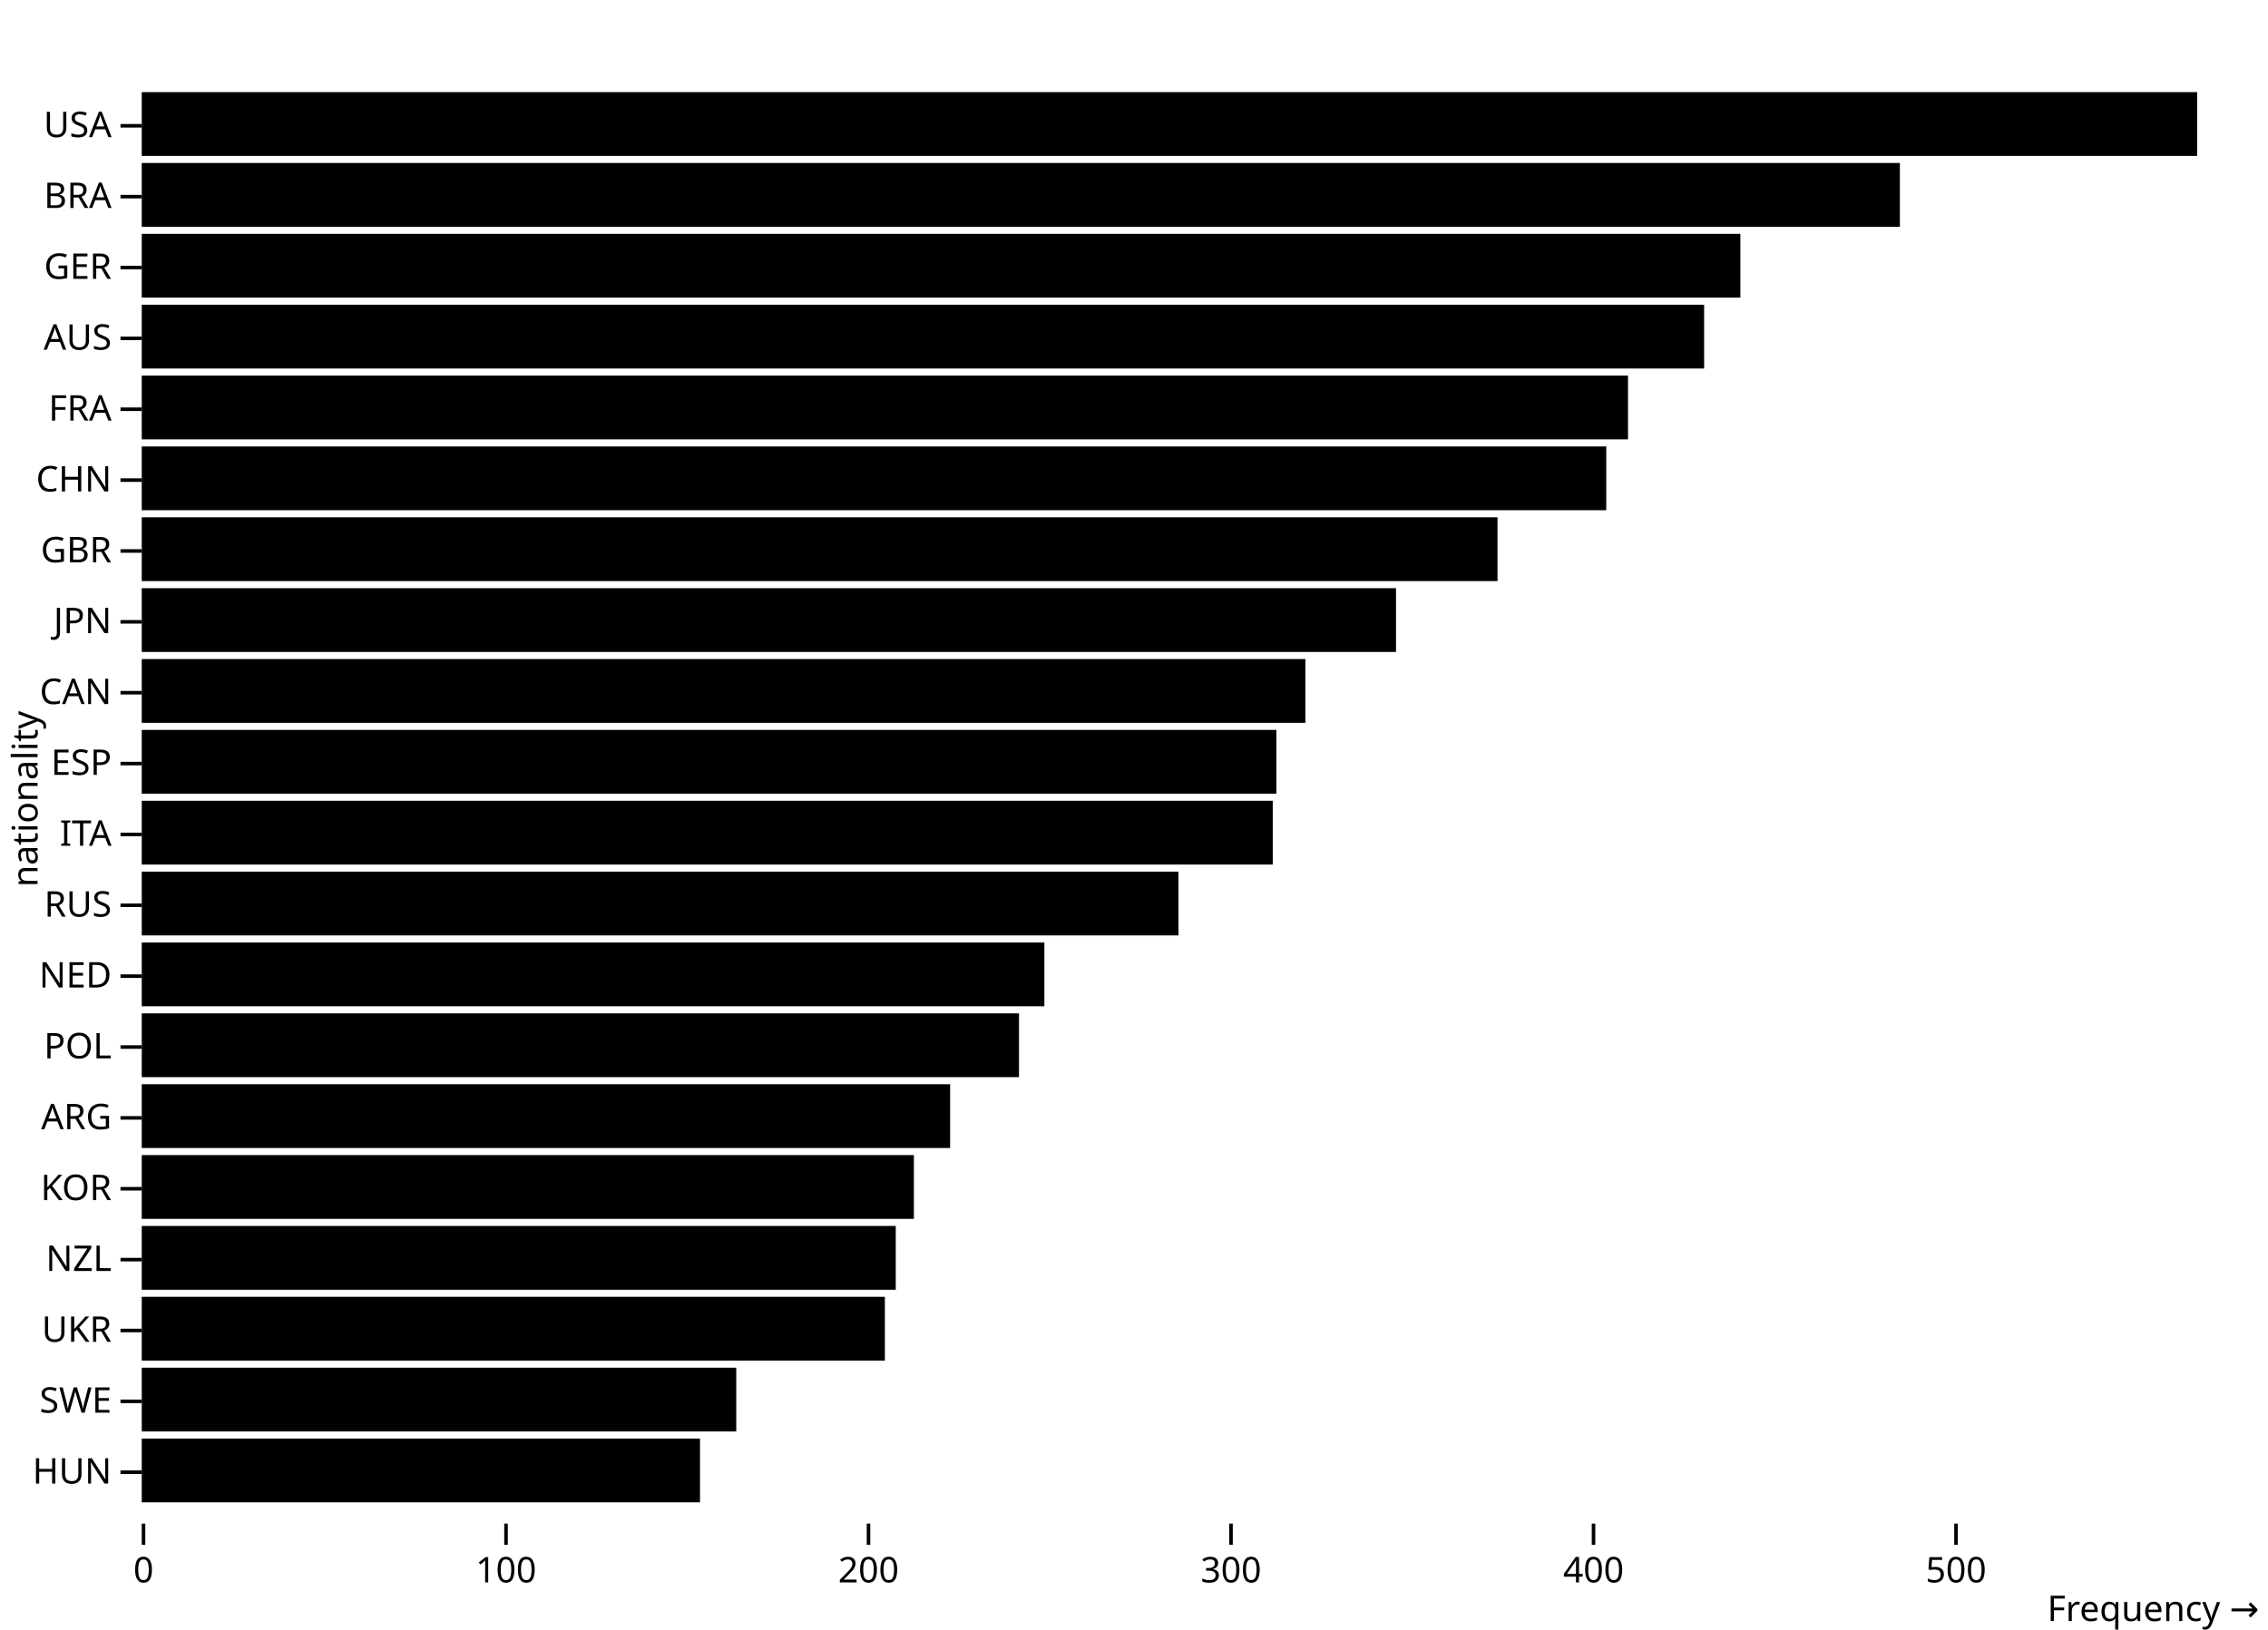
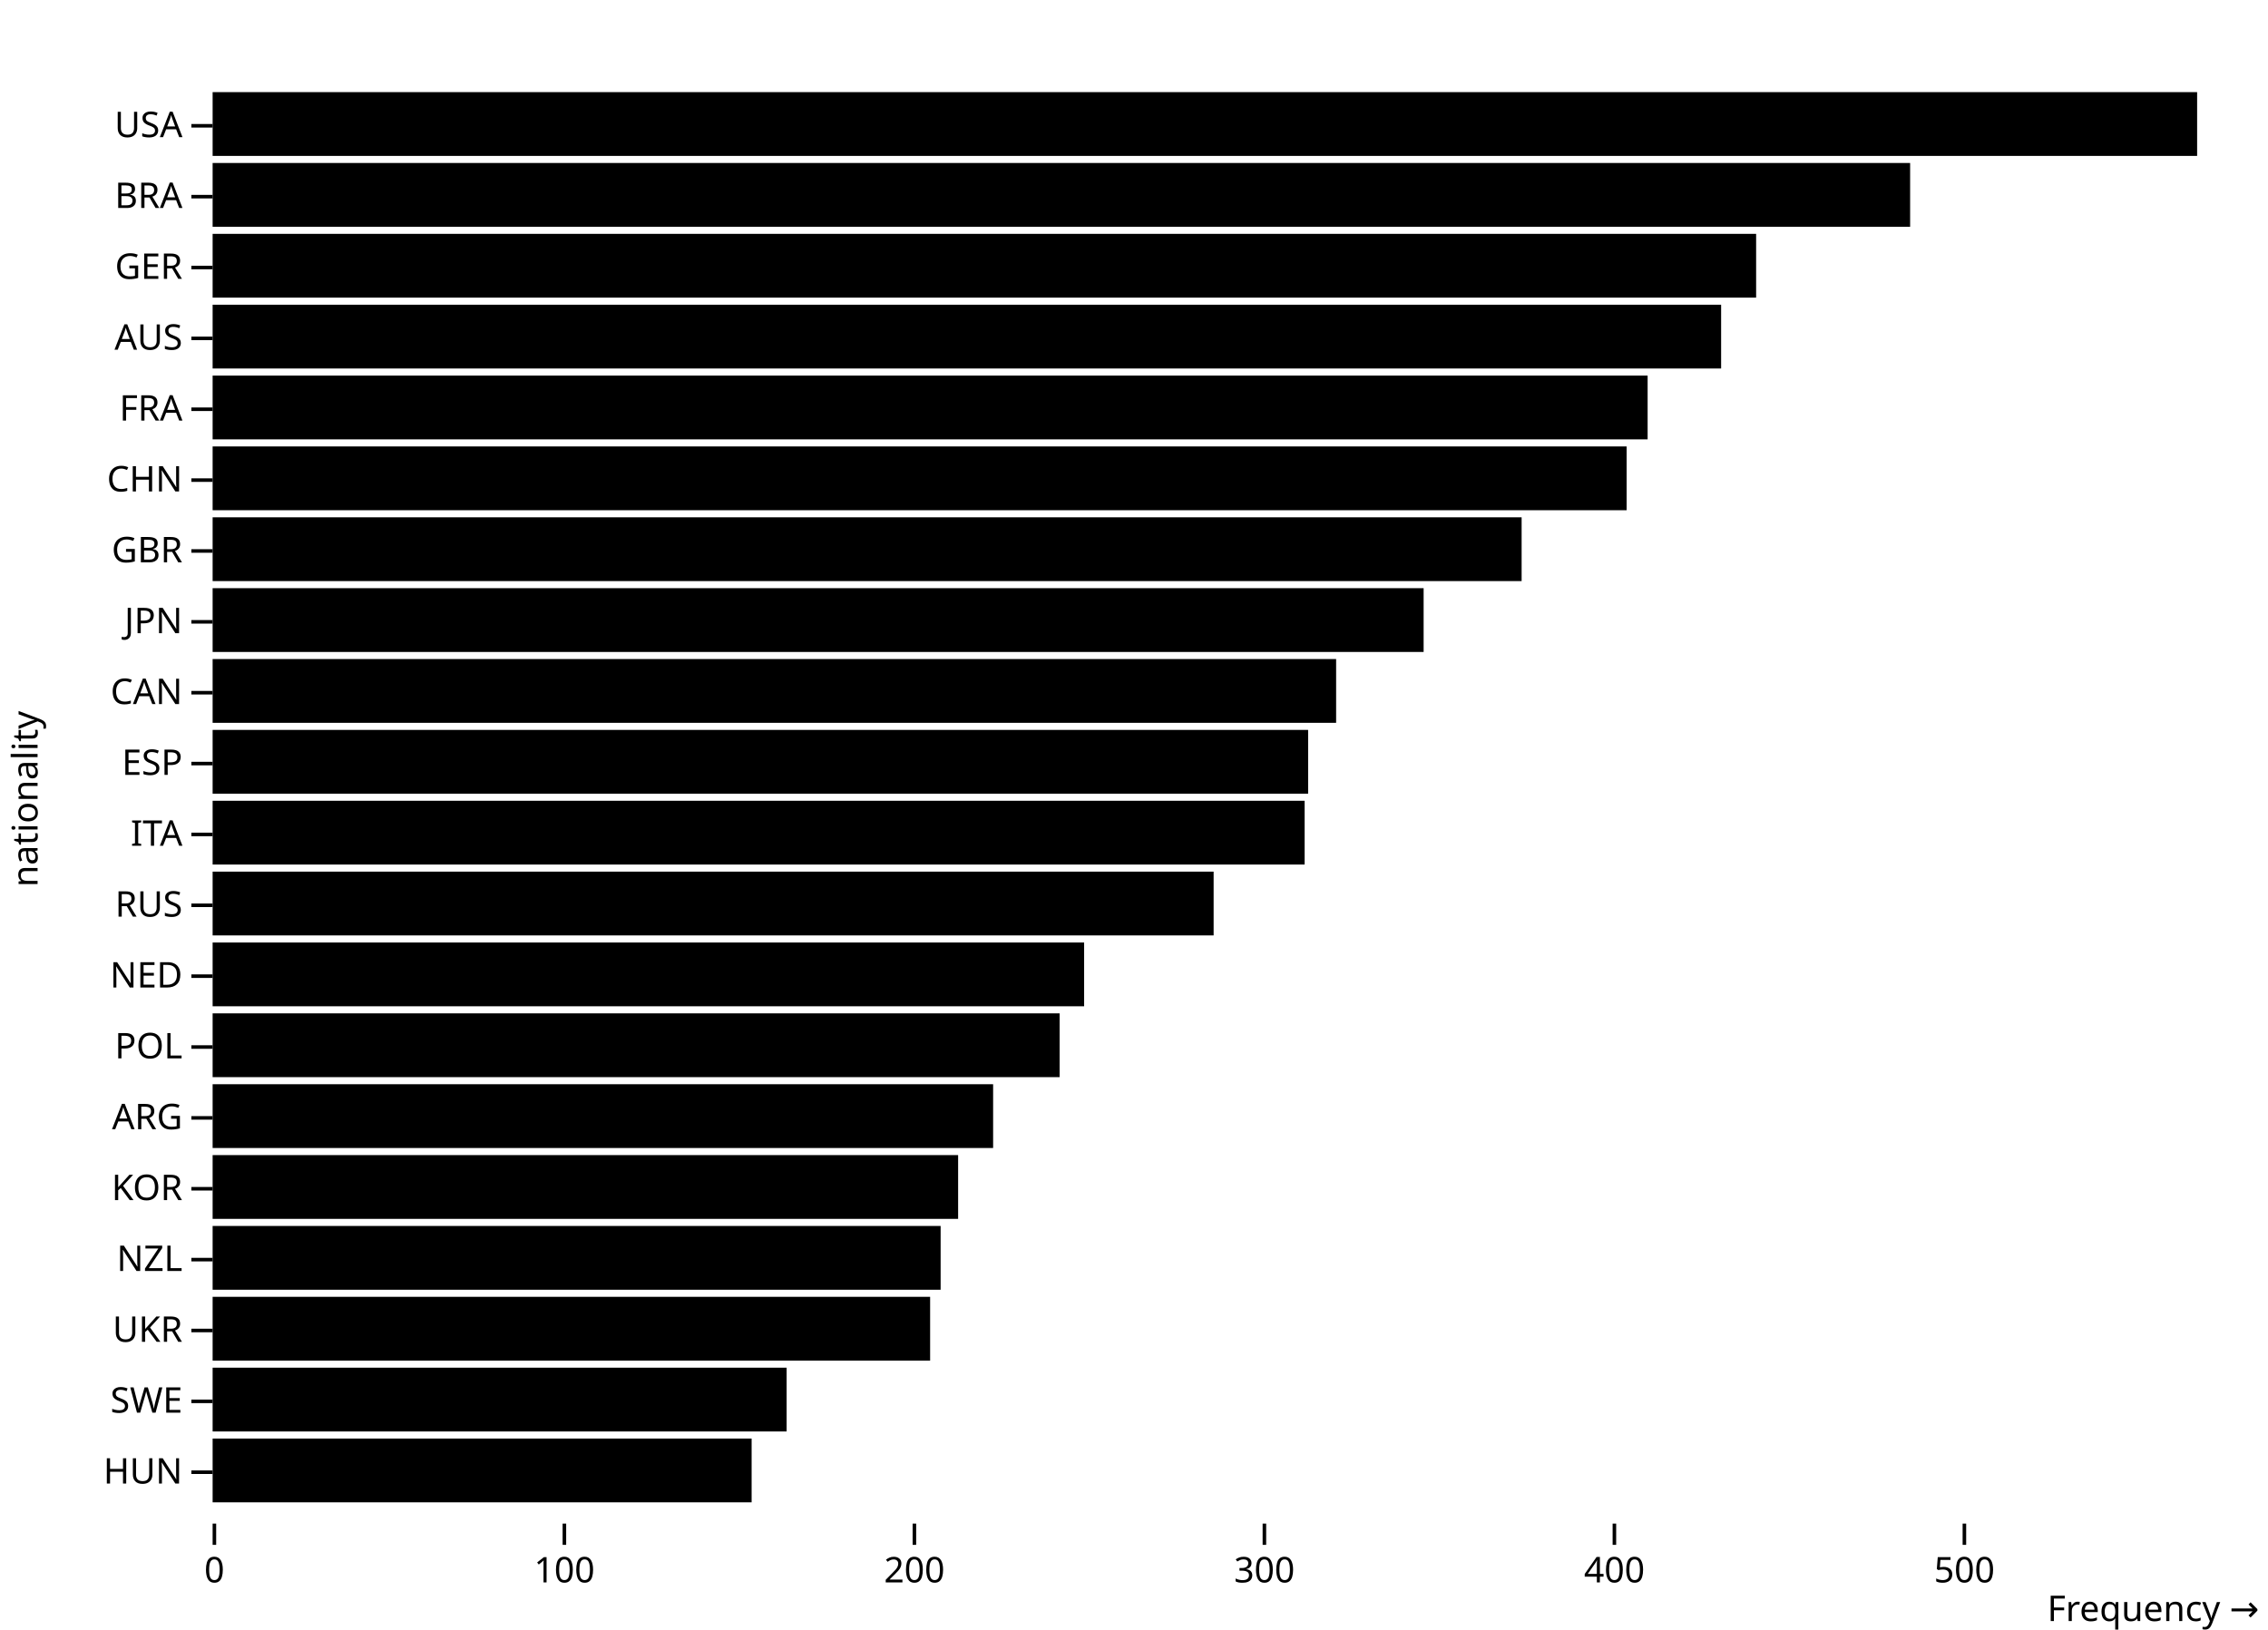
<svg xmlns="http://www.w3.org/2000/svg" class="plot" fill="currentColor" font-family="system-ui, sans-serif" font-size="10" text-anchor="middle" width="640" height="460" viewBox="0 0 640 460">
  <style>
    :where(.plot) {
      --plot-background: white;
      display: block;
      height: auto;
      height: intrinsic;
      max-width: 100%;
    }

    :where(.plot text),
    :where(.plot tspan) {
      white-space: pre;
    }
  </style>
  <g aria-label="y-axis tick" aria-hidden="true" fill="none" stroke="currentColor" transform="translate(0,9.5)">
-     <path transform="translate(40,26)" d="M0,0L-6,0" />
-     <path transform="translate(40,46)" d="M0,0L-6,0" />
-     <path transform="translate(40,66)" d="M0,0L-6,0" />
-     <path transform="translate(40,86)" d="M0,0L-6,0" />
-     <path transform="translate(40,106)" d="M0,0L-6,0" />
-     <path transform="translate(40,126)" d="M0,0L-6,0" />
-     <path transform="translate(40,146)" d="M0,0L-6,0" />
-     <path transform="translate(40,166)" d="M0,0L-6,0" />
-     <path transform="translate(40,186)" d="M0,0L-6,0" />
-     <path transform="translate(40,206)" d="M0,0L-6,0" />
-     <path transform="translate(40,226)" d="M0,0L-6,0" />
-     <path transform="translate(40,246)" d="M0,0L-6,0" />
-     <path transform="translate(40,266)" d="M0,0L-6,0" />
-     <path transform="translate(40,286)" d="M0,0L-6,0" />
-     <path transform="translate(40,306)" d="M0,0L-6,0" />
-     <path transform="translate(40,326)" d="M0,0L-6,0" />
-     <path transform="translate(40,346)" d="M0,0L-6,0" />
-     <path transform="translate(40,366)" d="M0,0L-6,0" />
-     <path transform="translate(40,386)" d="M0,0L-6,0" />
-     <path transform="translate(40,406)" d="M0,0L-6,0" />
+     <path transform="translate(60,26)" d="M0,0L-6,0" />
+     <path transform="translate(60,46)" d="M0,0L-6,0" />
+     <path transform="translate(60,66)" d="M0,0L-6,0" />
+     <path transform="translate(60,86)" d="M0,0L-6,0" />
+     <path transform="translate(60,106)" d="M0,0L-6,0" />
+     <path transform="translate(60,126)" d="M0,0L-6,0" />
+     <path transform="translate(60,146)" d="M0,0L-6,0" />
+     <path transform="translate(60,166)" d="M0,0L-6,0" />
+     <path transform="translate(60,186)" d="M0,0L-6,0" />
+     <path transform="translate(60,206)" d="M0,0L-6,0" />
+     <path transform="translate(60,226)" d="M0,0L-6,0" />
+     <path transform="translate(60,246)" d="M0,0L-6,0" />
+     <path transform="translate(60,266)" d="M0,0L-6,0" />
+     <path transform="translate(60,286)" d="M0,0L-6,0" />
+     <path transform="translate(60,306)" d="M0,0L-6,0" />
+     <path transform="translate(60,326)" d="M0,0L-6,0" />
+     <path transform="translate(60,346)" d="M0,0L-6,0" />
+     <path transform="translate(60,366)" d="M0,0L-6,0" />
+     <path transform="translate(60,386)" d="M0,0L-6,0" />
+     <path transform="translate(60,406)" d="M0,0L-6,0" />
  </g>
  <g aria-label="y-axis tick label" text-anchor="end" transform="translate(-8.5,9.5)">
-     <text y="0.32em" transform="translate(40,26)">USA</text>
-     <text y="0.32em" transform="translate(40,46)">BRA</text>
-     <text y="0.32em" transform="translate(40,66)">GER</text>
-     <text y="0.32em" transform="translate(40,86)">AUS</text>
-     <text y="0.32em" transform="translate(40,106)">FRA</text>
-     <text y="0.32em" transform="translate(40,126)">CHN</text>
-     <text y="0.32em" transform="translate(40,146)">GBR</text>
-     <text y="0.32em" transform="translate(40,166)">JPN</text>
-     <text y="0.32em" transform="translate(40,186)">CAN</text>
-     <text y="0.32em" transform="translate(40,206)">ESP</text>
-     <text y="0.32em" transform="translate(40,226)">ITA</text>
-     <text y="0.32em" transform="translate(40,246)">RUS</text>
-     <text y="0.32em" transform="translate(40,266)">NED</text>
-     <text y="0.32em" transform="translate(40,286)">POL</text>
-     <text y="0.32em" transform="translate(40,306)">ARG</text>
-     <text y="0.32em" transform="translate(40,326)">KOR</text>
-     <text y="0.32em" transform="translate(40,346)">NZL</text>
-     <text y="0.32em" transform="translate(40,366)">UKR</text>
-     <text y="0.32em" transform="translate(40,386)">SWE</text>
-     <text y="0.32em" transform="translate(40,406)">HUN</text>
+     <text y="0.32em" transform="translate(60,26)">USA</text>
+     <text y="0.32em" transform="translate(60,46)">BRA</text>
+     <text y="0.32em" transform="translate(60,66)">GER</text>
+     <text y="0.32em" transform="translate(60,86)">AUS</text>
+     <text y="0.32em" transform="translate(60,106)">FRA</text>
+     <text y="0.32em" transform="translate(60,126)">CHN</text>
+     <text y="0.32em" transform="translate(60,146)">GBR</text>
+     <text y="0.32em" transform="translate(60,166)">JPN</text>
+     <text y="0.32em" transform="translate(60,186)">CAN</text>
+     <text y="0.32em" transform="translate(60,206)">ESP</text>
+     <text y="0.32em" transform="translate(60,226)">ITA</text>
+     <text y="0.32em" transform="translate(60,246)">RUS</text>
+     <text y="0.32em" transform="translate(60,266)">NED</text>
+     <text y="0.32em" transform="translate(60,286)">POL</text>
+     <text y="0.32em" transform="translate(60,306)">ARG</text>
+     <text y="0.32em" transform="translate(60,326)">KOR</text>
+     <text y="0.32em" transform="translate(60,346)">NZL</text>
+     <text y="0.32em" transform="translate(60,366)">UKR</text>
+     <text y="0.32em" transform="translate(60,386)">SWE</text>
+     <text y="0.32em" transform="translate(60,406)">HUN</text>
  </g>
-   <g aria-label="y-axis label" transform="translate(-36.5,0.5)">
-     <text y="0.71em" transform="translate(40,225) rotate(-90)">nationality</text>
+   <g aria-label="y-axis label" transform="translate(-56.5,0.5)">
+     <text y="0.71em" transform="translate(60,225) rotate(-90)">nationality</text>
  </g>
  <g aria-label="x-axis tick" aria-hidden="true" fill="none" stroke="currentColor" transform="translate(0.5,0)">
-     <path transform="translate(40,430)" d="M0,0L0,6" />
-     <path transform="translate(142.2928,430)" d="M0,0L0,6" />
-     <path transform="translate(244.5855,430)" d="M0,0L0,6" />
-     <path transform="translate(346.8783,430)" d="M0,0L0,6" />
-     <path transform="translate(449.1711,430)" d="M0,0L0,6" />
-     <path transform="translate(551.4638,430)" d="M0,0L0,6" />
+     <path transform="translate(60,430)" d="M0,0L0,6" />
+     <path transform="translate(158.7654,430)" d="M0,0L0,6" />
+     <path transform="translate(257.5309,430)" d="M0,0L0,6" />
+     <path transform="translate(356.2963,430)" d="M0,0L0,6" />
+     <path transform="translate(455.0617,430)" d="M0,0L0,6" />
+     <path transform="translate(553.8272,430)" d="M0,0L0,6" />
  </g>
  <g aria-label="x-axis tick label" font-variant="tabular-nums" transform="translate(0.5,9.5)">
-     <text y="0.71em" transform="translate(40,430)">0</text>
-     <text y="0.71em" transform="translate(142.2928,430)">100</text>
-     <text y="0.71em" transform="translate(244.5855,430)">200</text>
-     <text y="0.71em" transform="translate(346.8783,430)">300</text>
-     <text y="0.71em" transform="translate(449.1711,430)">400</text>
-     <text y="0.71em" transform="translate(551.4638,430)">500</text>
+     <text y="0.71em" transform="translate(60,430)">0</text>
+     <text y="0.71em" transform="translate(158.7654,430)">100</text>
+     <text y="0.71em" transform="translate(257.5309,430)">200</text>
+     <text y="0.71em" transform="translate(356.2963,430)">300</text>
+     <text y="0.71em" transform="translate(455.0617,430)">400</text>
+     <text y="0.71em" transform="translate(553.8272,430)">500</text>
  </g>
  <g aria-label="x-axis label" text-anchor="end" transform="translate(17.5,27.5)">
    <text transform="translate(620,430)">Frequency →</text>
  </g>
  <g aria-label="bar">
-     <rect x="40" width="320.176" y="206" height="18" />
-     <rect x="40" width="217.884" y="326" height="18" />
-     <rect x="40" width="328.36" y="186" height="18" />
-     <rect x="40" width="212.769" y="346" height="18" />
-     <rect x="40" width="440.882" y="86" height="18" />
-     <rect x="40" width="580" y="26" height="18" />
-     <rect x="40" width="382.575" y="146" height="18" />
-     <rect x="40" width="254.709" y="266" height="18" />
-     <rect x="40" width="319.153" y="226" height="18" />
-     <rect x="40" width="167.76" y="386" height="18" />
-     <rect x="40" width="292.557" y="246" height="18" />
-     <rect x="40" width="157.531" y="406" height="18" />
-     <rect x="40" width="247.549" y="286" height="18" />
-     <rect x="40" width="496.12" y="46" height="18" />
-     <rect x="40" width="228.113" y="306" height="18" />
-     <rect x="40" width="419.4" y="106" height="18" />
-     <rect x="40" width="353.933" y="166" height="18" />
-     <rect x="40" width="413.263" y="126" height="18" />
-     <rect x="40" width="451.111" y="66" height="18" />
-     <rect x="40" width="209.7" y="366" height="18" />
+     <rect x="60" width="309.136" y="206" height="18" />
+     <rect x="60" width="210.37" y="326" height="18" />
+     <rect x="60" width="317.037" y="186" height="18" />
+     <rect x="60" width="205.432" y="346" height="18" />
+     <rect x="60" width="425.679" y="86" height="18" />
+     <rect x="60" width="560" y="26" height="18" />
+     <rect x="60" width="369.383" y="146" height="18" />
+     <rect x="60" width="245.926" y="266" height="18" />
+     <rect x="60" width="308.148" y="226" height="18" />
+     <rect x="60" width="161.975" y="386" height="18" />
+     <rect x="60" width="282.469" y="246" height="18" />
+     <rect x="60" width="152.099" y="406" height="18" />
+     <rect x="60" width="239.012" y="286" height="18" />
+     <rect x="60" width="479.012" y="46" height="18" />
+     <rect x="60" width="220.247" y="306" height="18" />
+     <rect x="60" width="404.938" y="106" height="18" />
+     <rect x="60" width="341.728" y="166" height="18" />
+     <rect x="60" width="399.012" y="126" height="18" />
+     <rect x="60" width="435.556" y="66" height="18" />
+     <rect x="60" width="202.469" y="366" height="18" />
  </g>
</svg>
